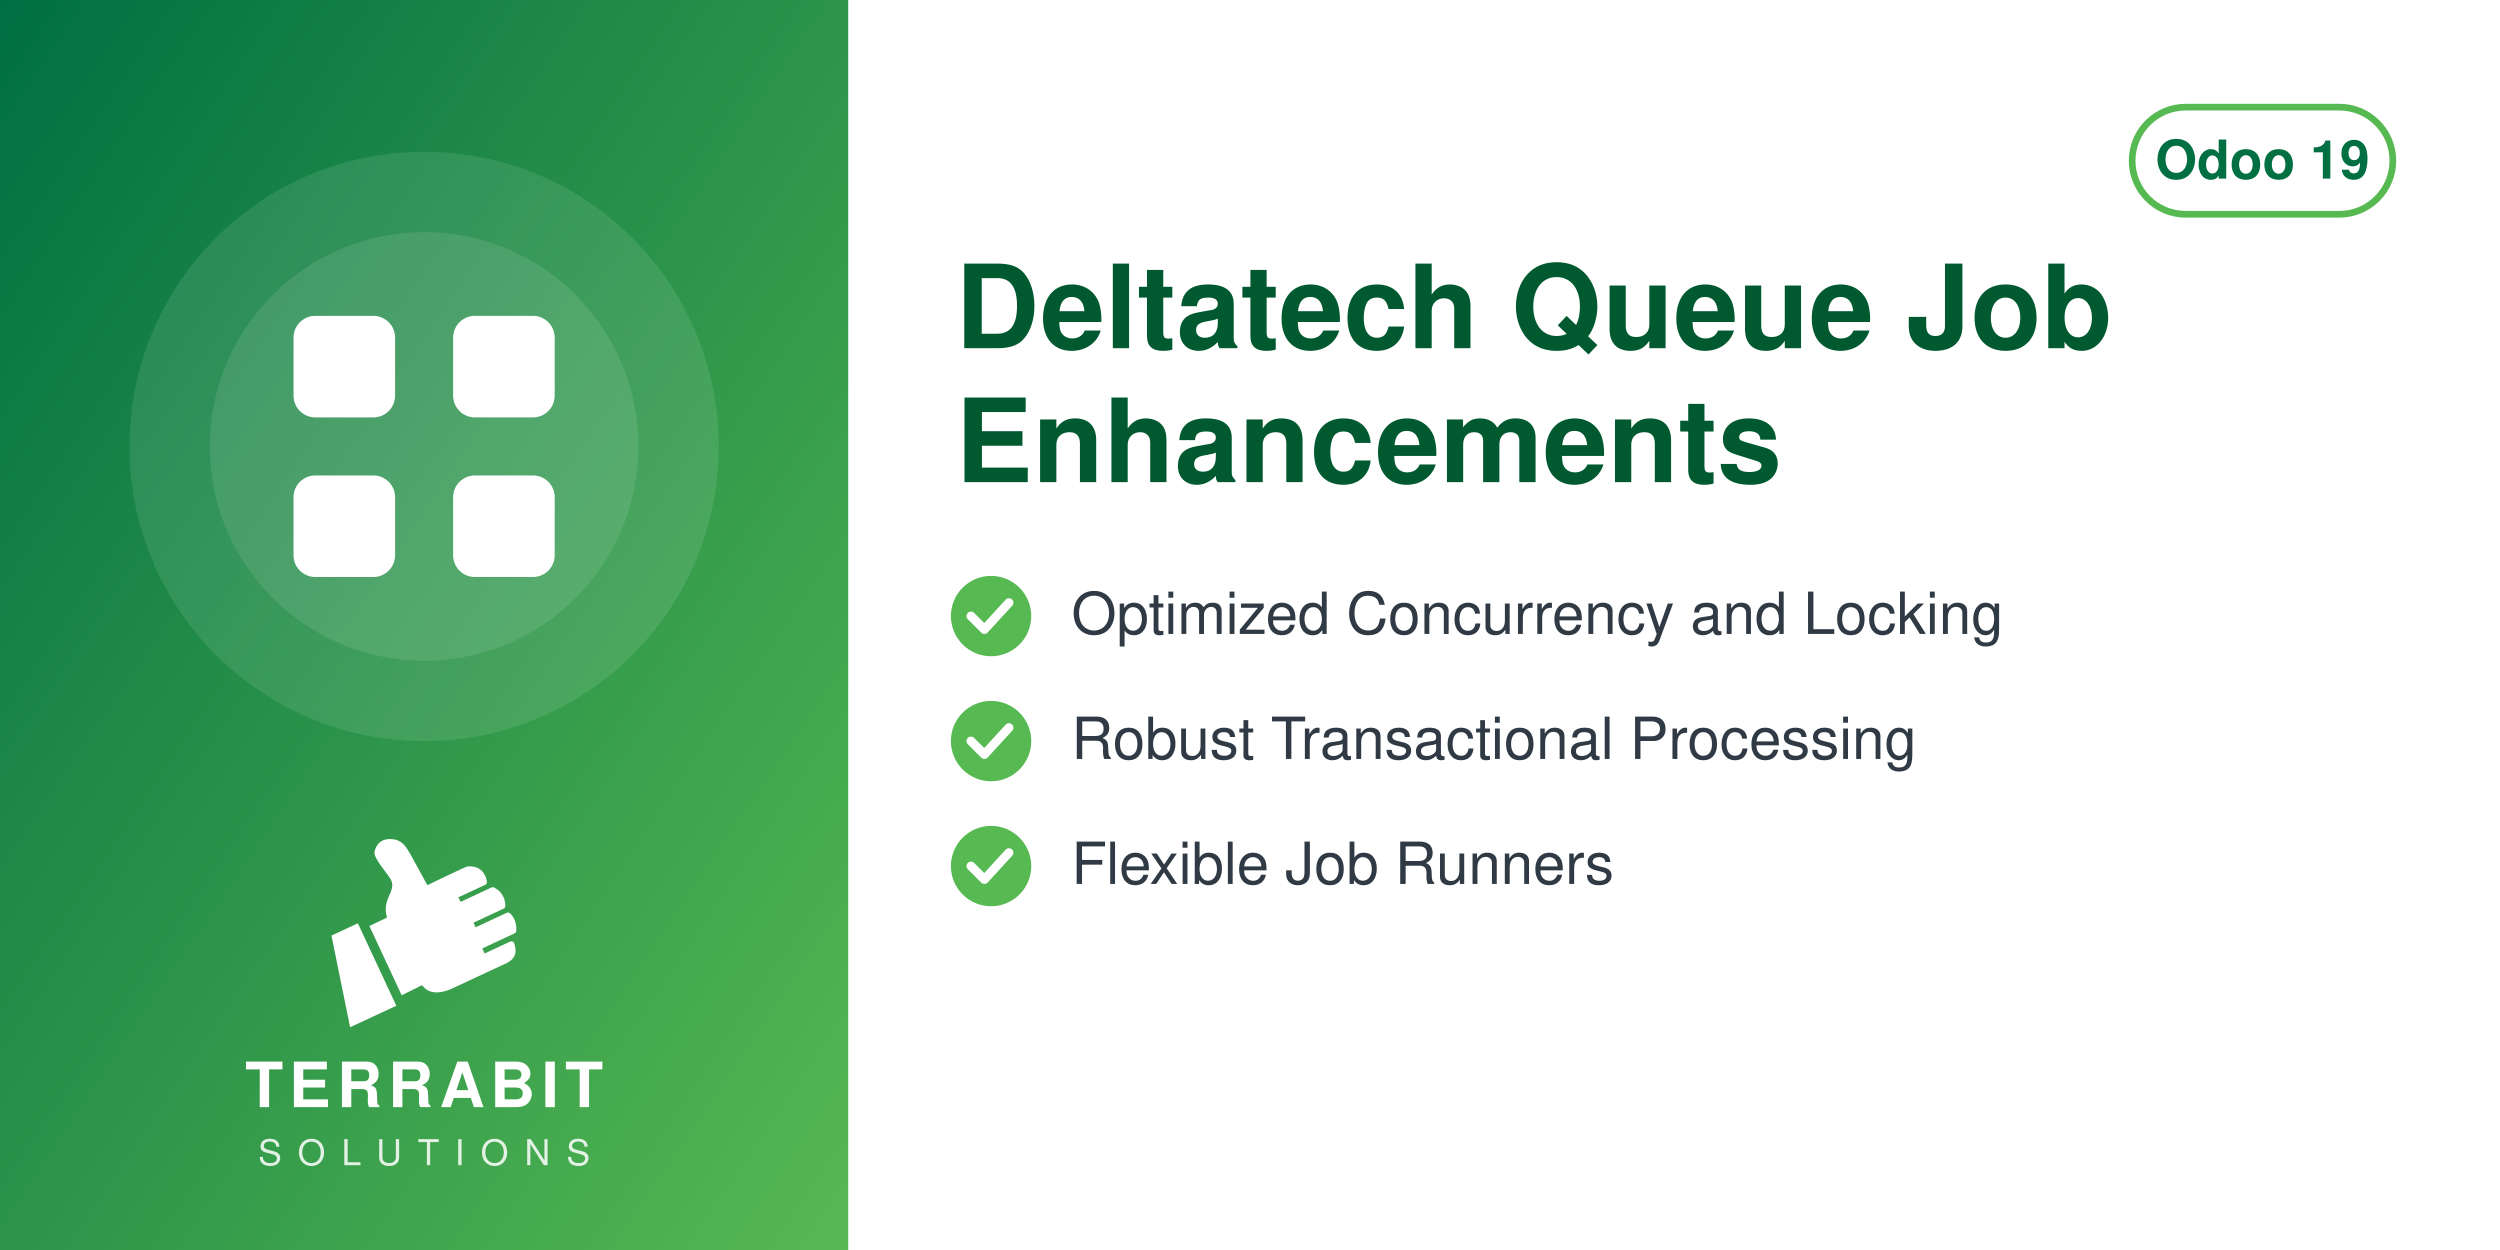
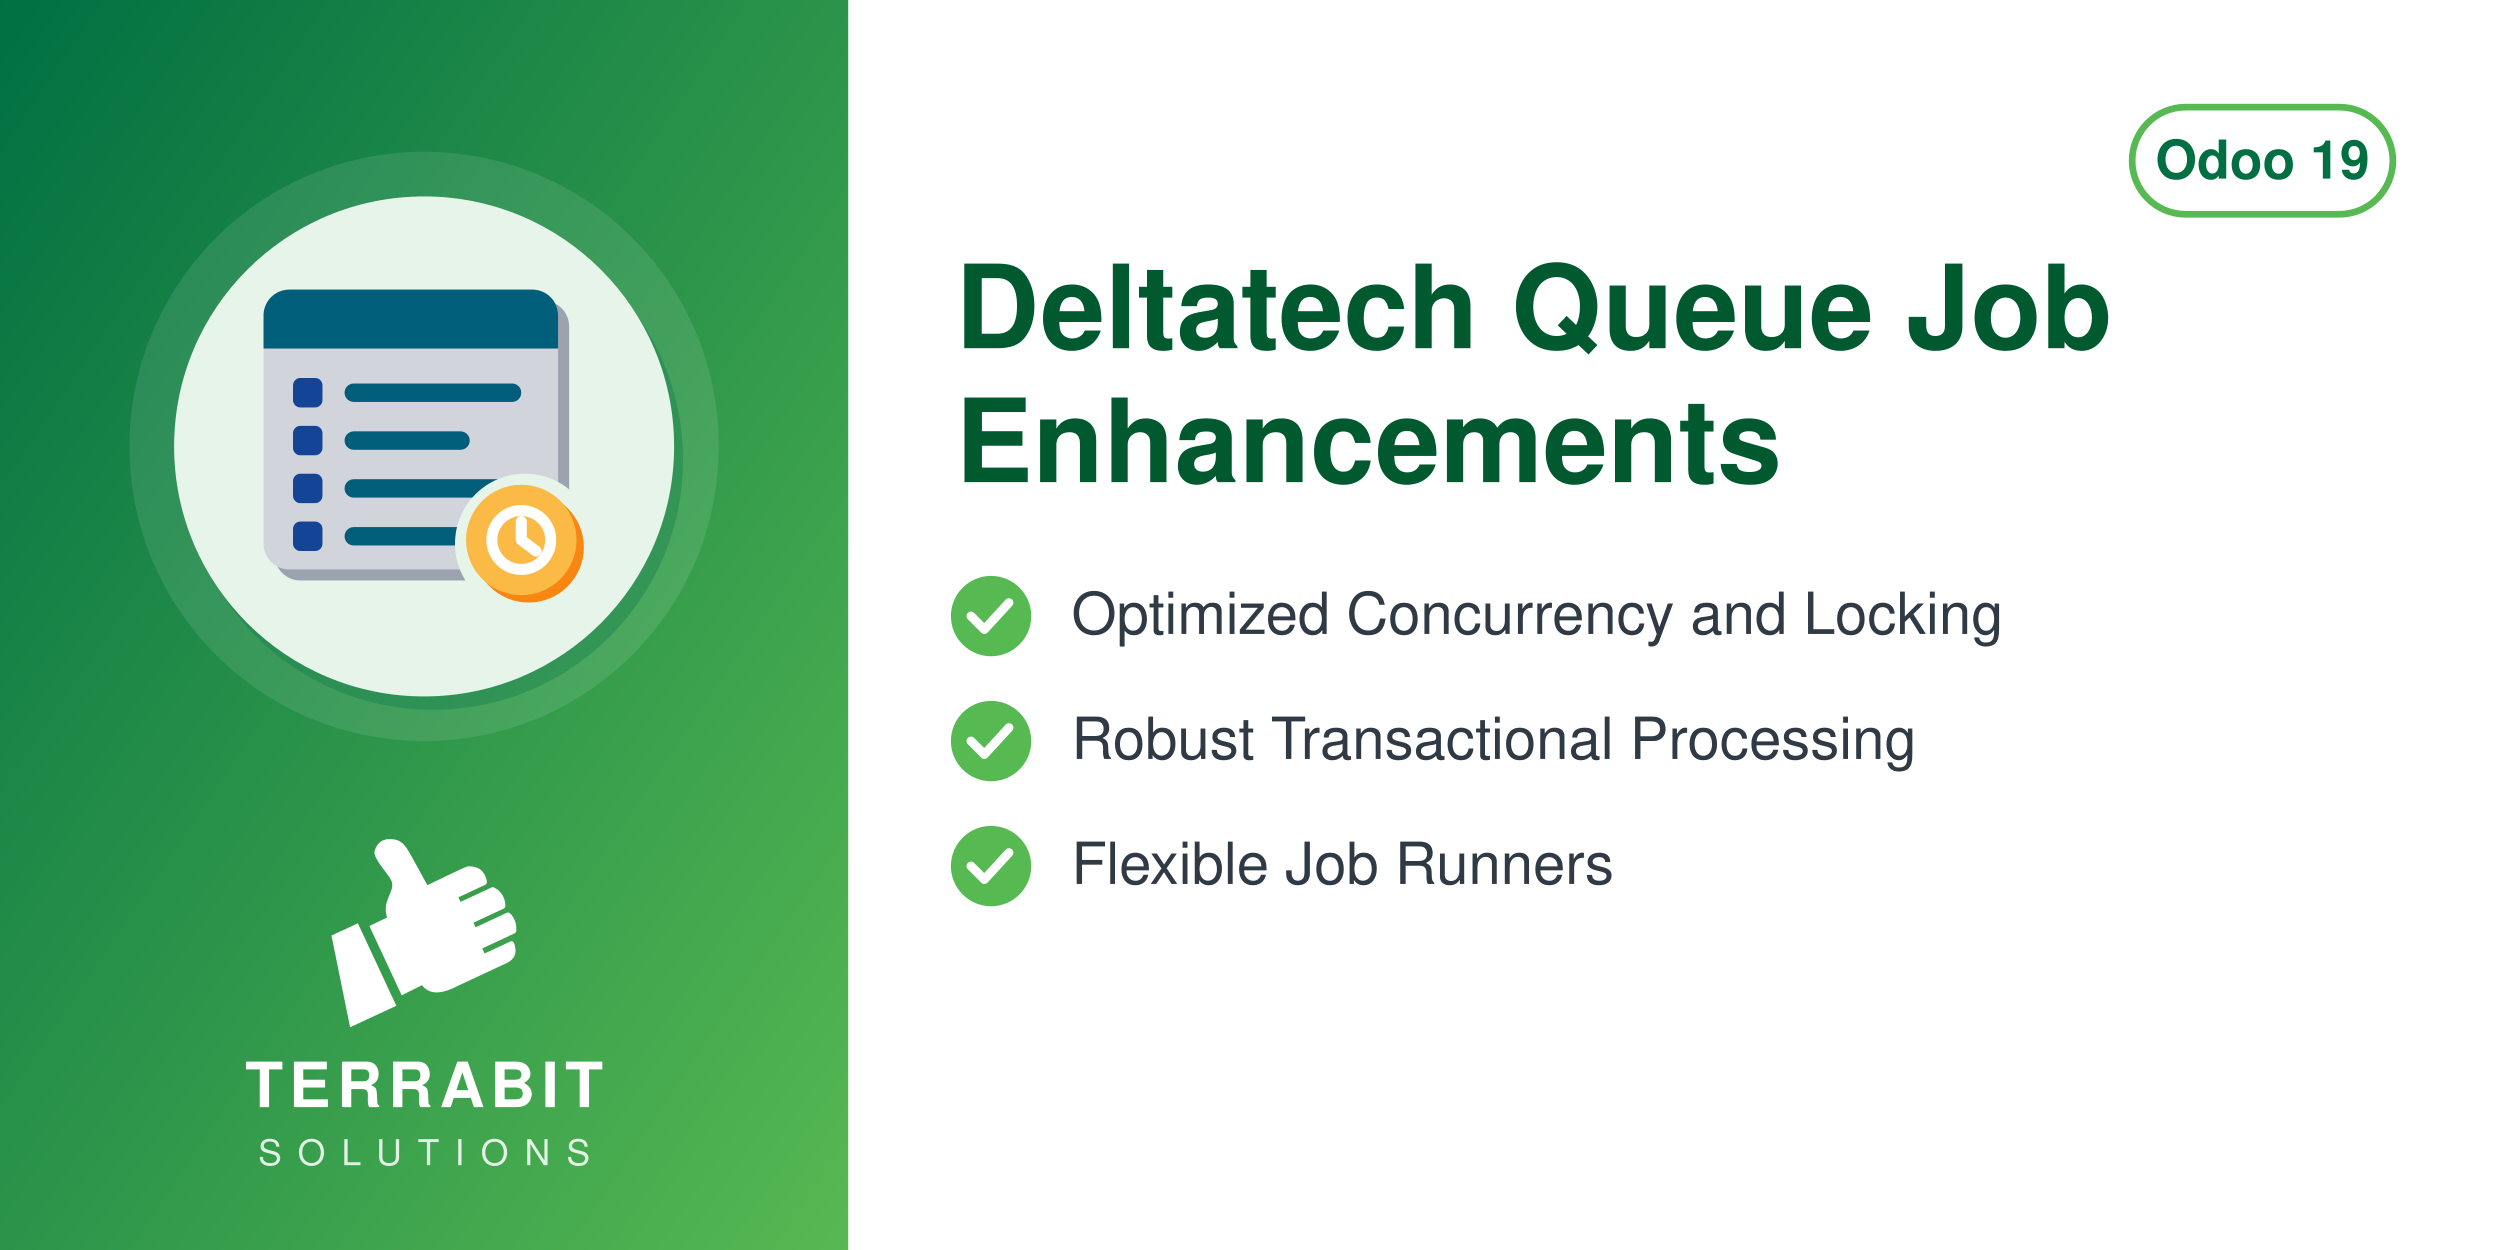
<svg xmlns="http://www.w3.org/2000/svg" width="560" height="280" viewBox="0 0 560 280">
  <defs>
    <linearGradient id="g" x1="0" y1="0" x2="1" y2="1">
      <stop offset="0" stop-color="#006F42" />
      <stop offset="1" stop-color="#57B952" />
    </linearGradient>
  </defs>
  <rect width="560" height="280" fill="#FFFFFF" />
  <rect width="190" height="280" fill="url(#g)" />
  <circle cx="95.0" cy="100" r="66" fill="white" opacity="0.10" />
-   <circle cx="95.0" cy="100" r="48" fill="white" opacity="0.10" />
-   <svg x="56.0" y="61.0" width="78" height="78" viewBox="0 0 24 24">
-     <g fill="white" stroke="none">
-       <rect x="3" y="3" width="7" height="7" rx="1.5" />
-       <rect x="14" y="3" width="7" height="7" rx="1.5" />
-       <rect x="3" y="14" width="7" height="7" rx="1.5" />
-       <rect x="14" y="14" width="7" height="7" rx="1.5" />
+   <circle cx="97.0" cy="103" r="56" fill="#006F42" opacity="0.30" />
+   <circle cx="95.0" cy="100" r="56" fill="#E6F4EA" />
+   <svg x="54.0" y="59.0" width="82" height="82" viewBox="0 0 100 100" preserveAspectRatio="xMidYMid meet">
+     <g transform="translate(0.11,-0.88) scale(1.0057)">
+       <defs>
+         <mask id="mi-cut" maskUnits="userSpaceOnUse" x="-20" y="-20" width="140" height="140">
+           <rect x="-20" y="-20" width="140" height="140" fill="#fff" />
+           <circle cx="77" cy="77" r="19" fill="#000" />
+         </mask>
+       </defs>
+       <g mask="url(#mi-cut)">
+         <g transform="translate(3,3)" fill="#9CA3AF">
+           <rect x="6" y="8" width="80" height="76" rx="7" />
+         </g>
+         <g fill="#D1D5DB">
+           <rect x="6" y="8" width="80" height="76" rx="7" />
+         </g>
+         <path d="M6,15 a7,7 0 0 1 7,-7 h66 a7,7 0 0 1 7,7 v9 h-80z" fill="#005E7A" />
+         <rect x="14" y="32" width="8" height="8" rx="2" fill="#144496" />
+         <rect x="28" y="33.5" width="48" height="5" rx="2.5" fill="#005E7A" />
+         <rect x="14" y="45" width="8" height="8" rx="2" fill="#144496" />
+         <rect x="28" y="46.5" width="34" height="5" rx="2.5" fill="#005E7A" />
+         <rect x="14" y="58" width="8" height="8" rx="2" fill="#144496" />
+         <rect x="28" y="59.5" width="48" height="5" rx="2.5" fill="#005E7A" />
+         <rect x="14" y="71" width="8" height="8" rx="2" fill="#144496" />
+         <rect x="28" y="72.5" width="34" height="5" rx="2.5" fill="#005E7A" />
+       </g>
+       <circle cx="78" cy="78" r="15" fill="#F78613" />
+       <circle cx="76" cy="76" r="15" fill="#FBB945" />
+       <circle cx="76" cy="76" r="8" fill="none" stroke="#FFFFFF" stroke-width="3" stroke-linecap="round" stroke-linejoin="round" />
+       <path d="M76,71 v5 l4,3" fill="none" stroke="#FFFFFF" stroke-width="3" stroke-linecap="round" stroke-linejoin="round" />
    </g>
  </svg>
  <svg x="72.0" y="186" width="46" height="46" viewBox="4045 2535 3400 3400" preserveAspectRatio="xMidYMid meet">
    <path fill="#FFFFFF" d="M4648.32 4073.59l636.59 1365.17 -765.09 355.96 -308.63 -1517.87 437.13 -203.26zm725.61 1192.32l336.75 -167.88c105.65,140.85 282.69,170.72 576.82,18.8l819.92 -382.33c181.4,-90.13 164.26,-214.57 130.07,-328.43 -4.28,-14.25 -13.68,-24.81 -27.34,-30.7 -13.67,-5.89 -27.61,-5.11 -41.09,1.18l-422.32 196.93 -39.04 -83.72 538.07 -250.91c16.64,-7.76 24.7,-27.69 25.58,-46.04 6.48,-134.33 -44.36,-230.89 -105.84,-285.23 -15.2,-13.44 -35.71,-15.59 -54.12,-7l-513.92 239.64 -35.6 -76.34 506.31 -236.1c17.69,-8.25 22.52,-36.93 21.83,-56.45 -4.1,-117.31 -67.62,-232.74 -187.72,-290.66 -13.94,-6.72 -28.64,-6.36 -42.69,0.19l-511.21 238.38 -35.37 -75.86 448.98 -209.36c20.44,-9.53 25.81,-42.28 21.02,-64.32 -41.02,-189.07 -167.92,-247.8 -318.14,-237.87 -29.39,1.94 -589.86,273.16 -665.95,310.54l-281.84 -513.57c-59.06,-93.13 -112.7,-221.7 -276.47,-245.13 -211.24,-30.22 -291.56,94.38 -316.89,203.13 -25.32,108.75 223.84,365.99 276.05,473.69 85.52,184.27 -161.86,318.11 -68.41,617.99l-292.54 139.94 535.09 1147.51z" />
  </svg>
  <text x="95.0" y="248" text-anchor="middle" font-family="Helvetica,Arial,sans-serif" font-size="14" font-weight="800" letter-spacing="1.4" fill="white">TERRABIT</text>
  <text x="95.0" y="261" text-anchor="middle" font-family="Helvetica,Arial,sans-serif" font-size="8" font-weight="500" letter-spacing="3.6" fill="white" opacity="0.85">SOLUTIONS</text>
  <g>
    <rect x="477.6" y="24" width="58.4" height="24" rx="12" fill="none" stroke="#57B952" stroke-width="1.5" />
    <text x="506.8" y="40" text-anchor="middle" font-family="Helvetica,Arial,sans-serif" font-size="12" font-weight="700" fill="#006F42">Odoo 19</text>
  </g>
  <text x="214" y="78" font-family="Helvetica,Arial,sans-serif" font-size="26" font-weight="700" fill="#00592F">Deltatech Queue Job</text>
  <text x="214" y="108" font-family="Helvetica,Arial,sans-serif" font-size="26" font-weight="700" fill="#00592F">Enhancements</text>
  <circle cx="222" cy="138" r="9" fill="#57B952" />
  <path d="M217.5 138 l3 3 l5.5 -6" fill="none" stroke="white" stroke-width="2" stroke-linecap="round" stroke-linejoin="round" />
  <text x="240" y="142" font-family="Helvetica,Arial,sans-serif" font-size="13" fill="#2F3A45">Optimized Concurrency and Locking</text>
  <circle cx="222" cy="166" r="9" fill="#57B952" />
  <path d="M217.5 166 l3 3 l5.5 -6" fill="none" stroke="white" stroke-width="2" stroke-linecap="round" stroke-linejoin="round" />
  <text x="240" y="170" font-family="Helvetica,Arial,sans-serif" font-size="13" fill="#2F3A45">Robust Transactional Processing</text>
  <circle cx="222" cy="194" r="9" fill="#57B952" />
  <path d="M217.5 194 l3 3 l5.5 -6" fill="none" stroke="white" stroke-width="2" stroke-linecap="round" stroke-linejoin="round" />
  <text x="240" y="198" font-family="Helvetica,Arial,sans-serif" font-size="13" fill="#2F3A45">Flexible Job Runners</text>
</svg>
